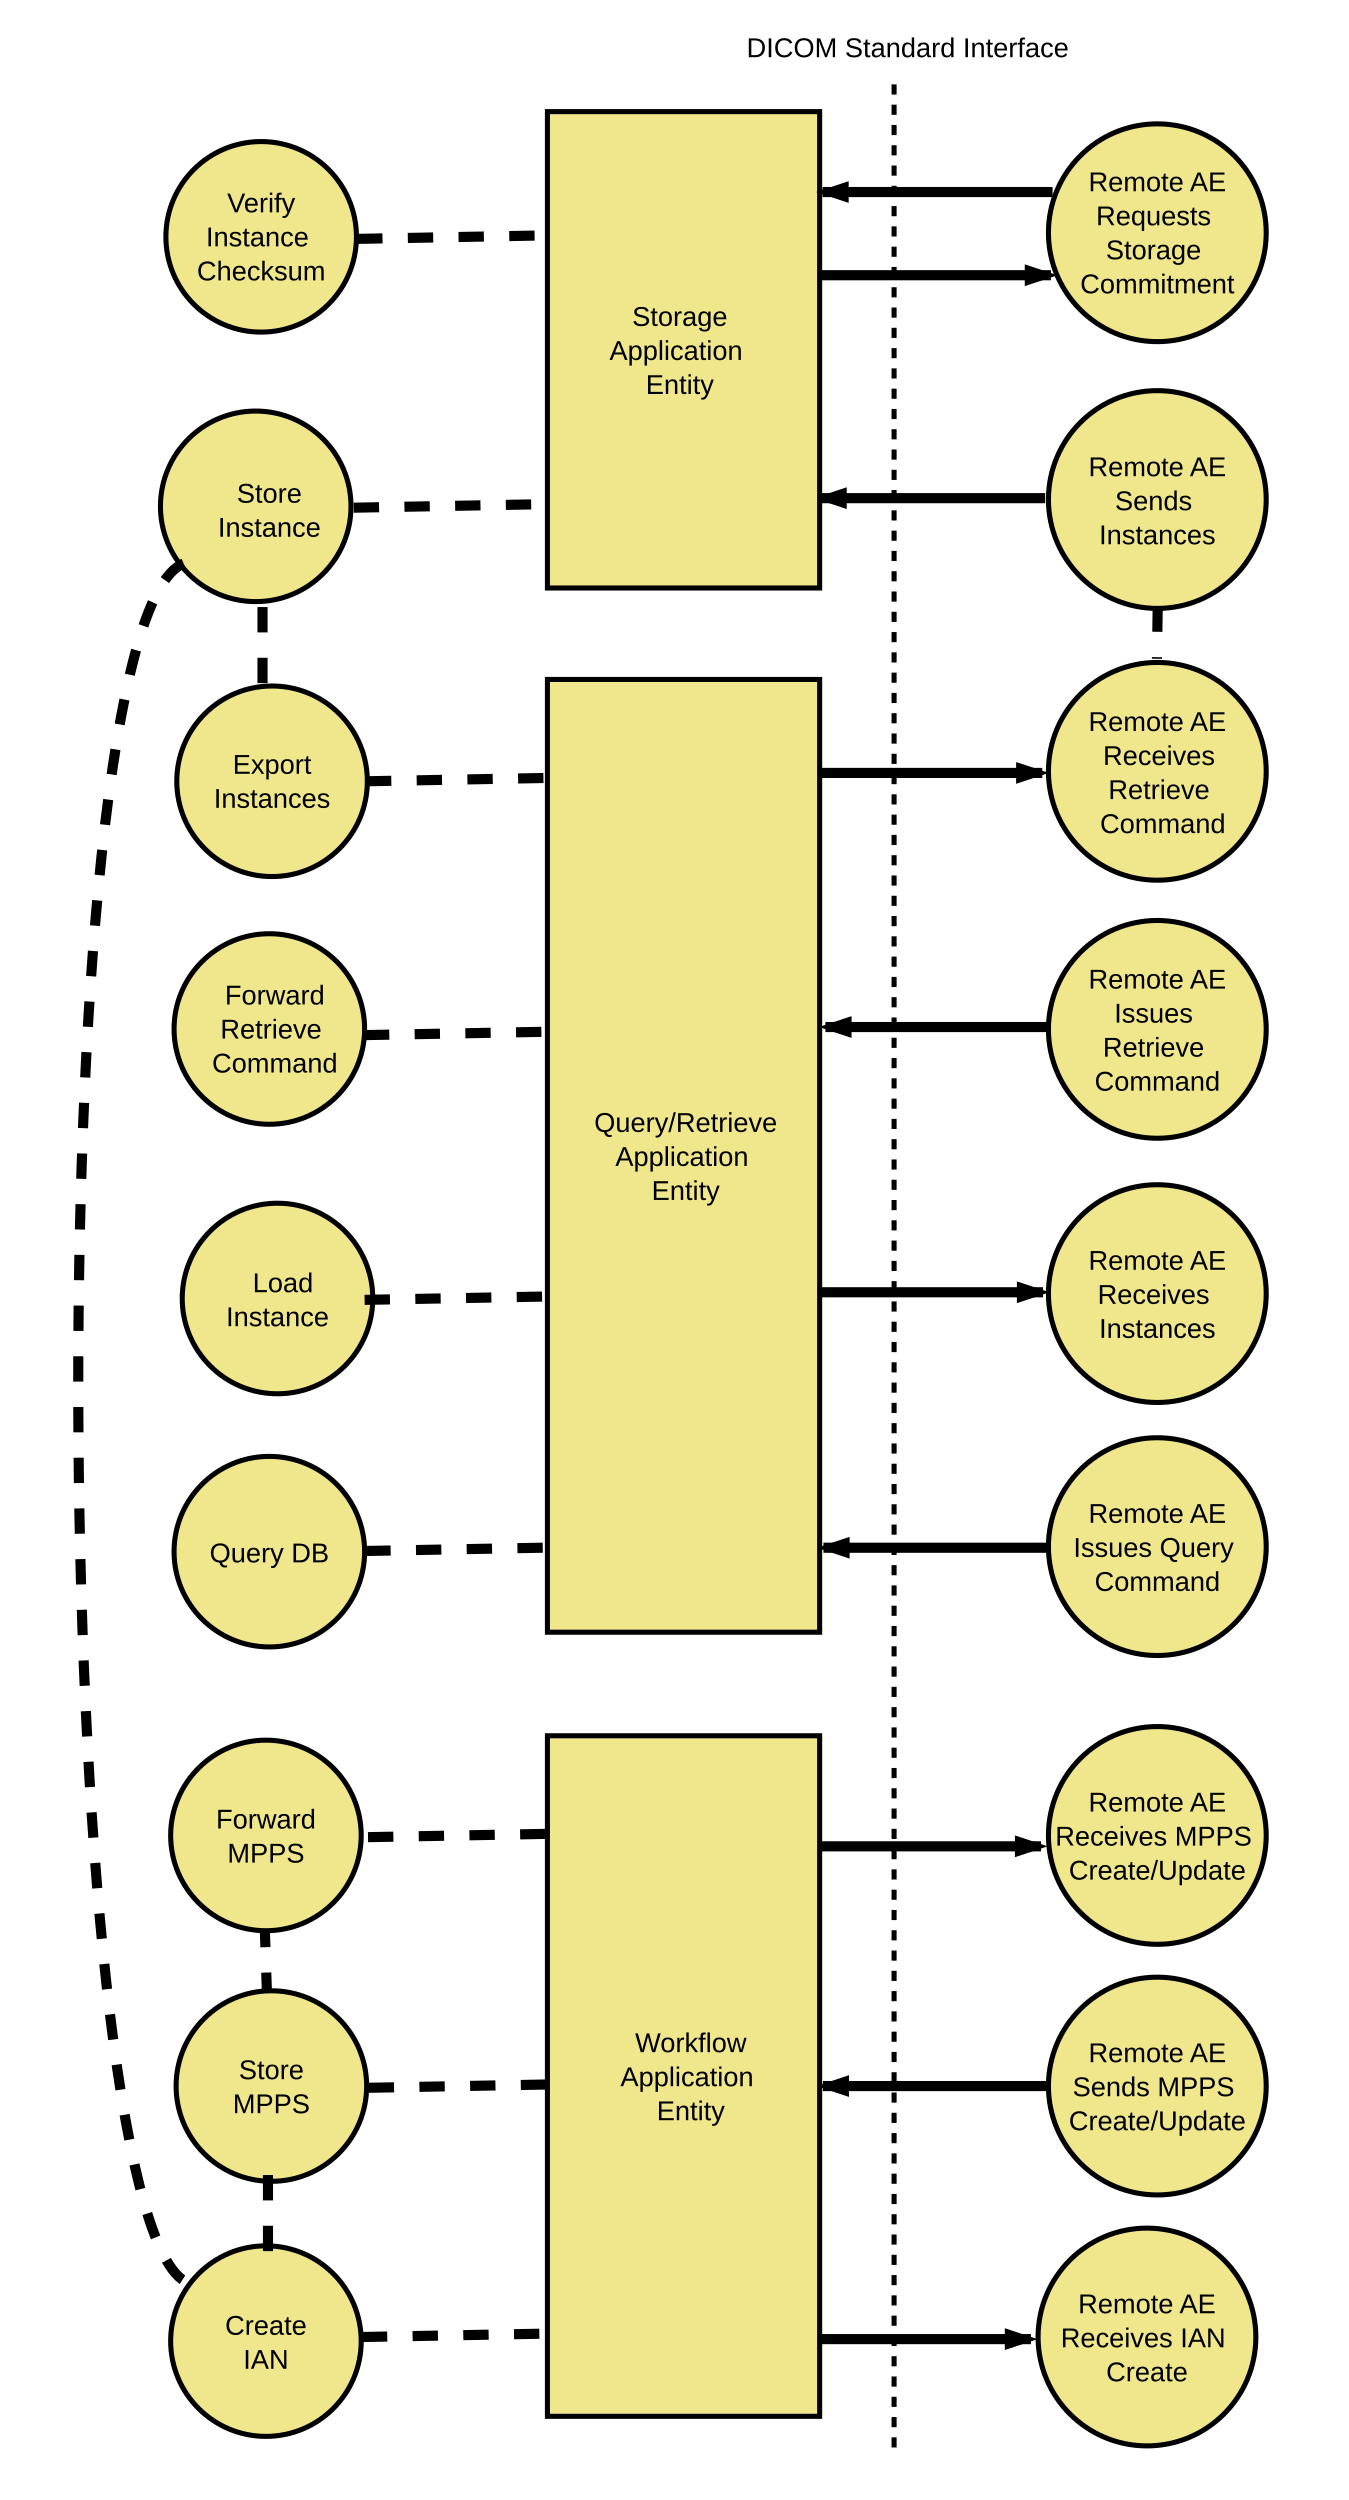
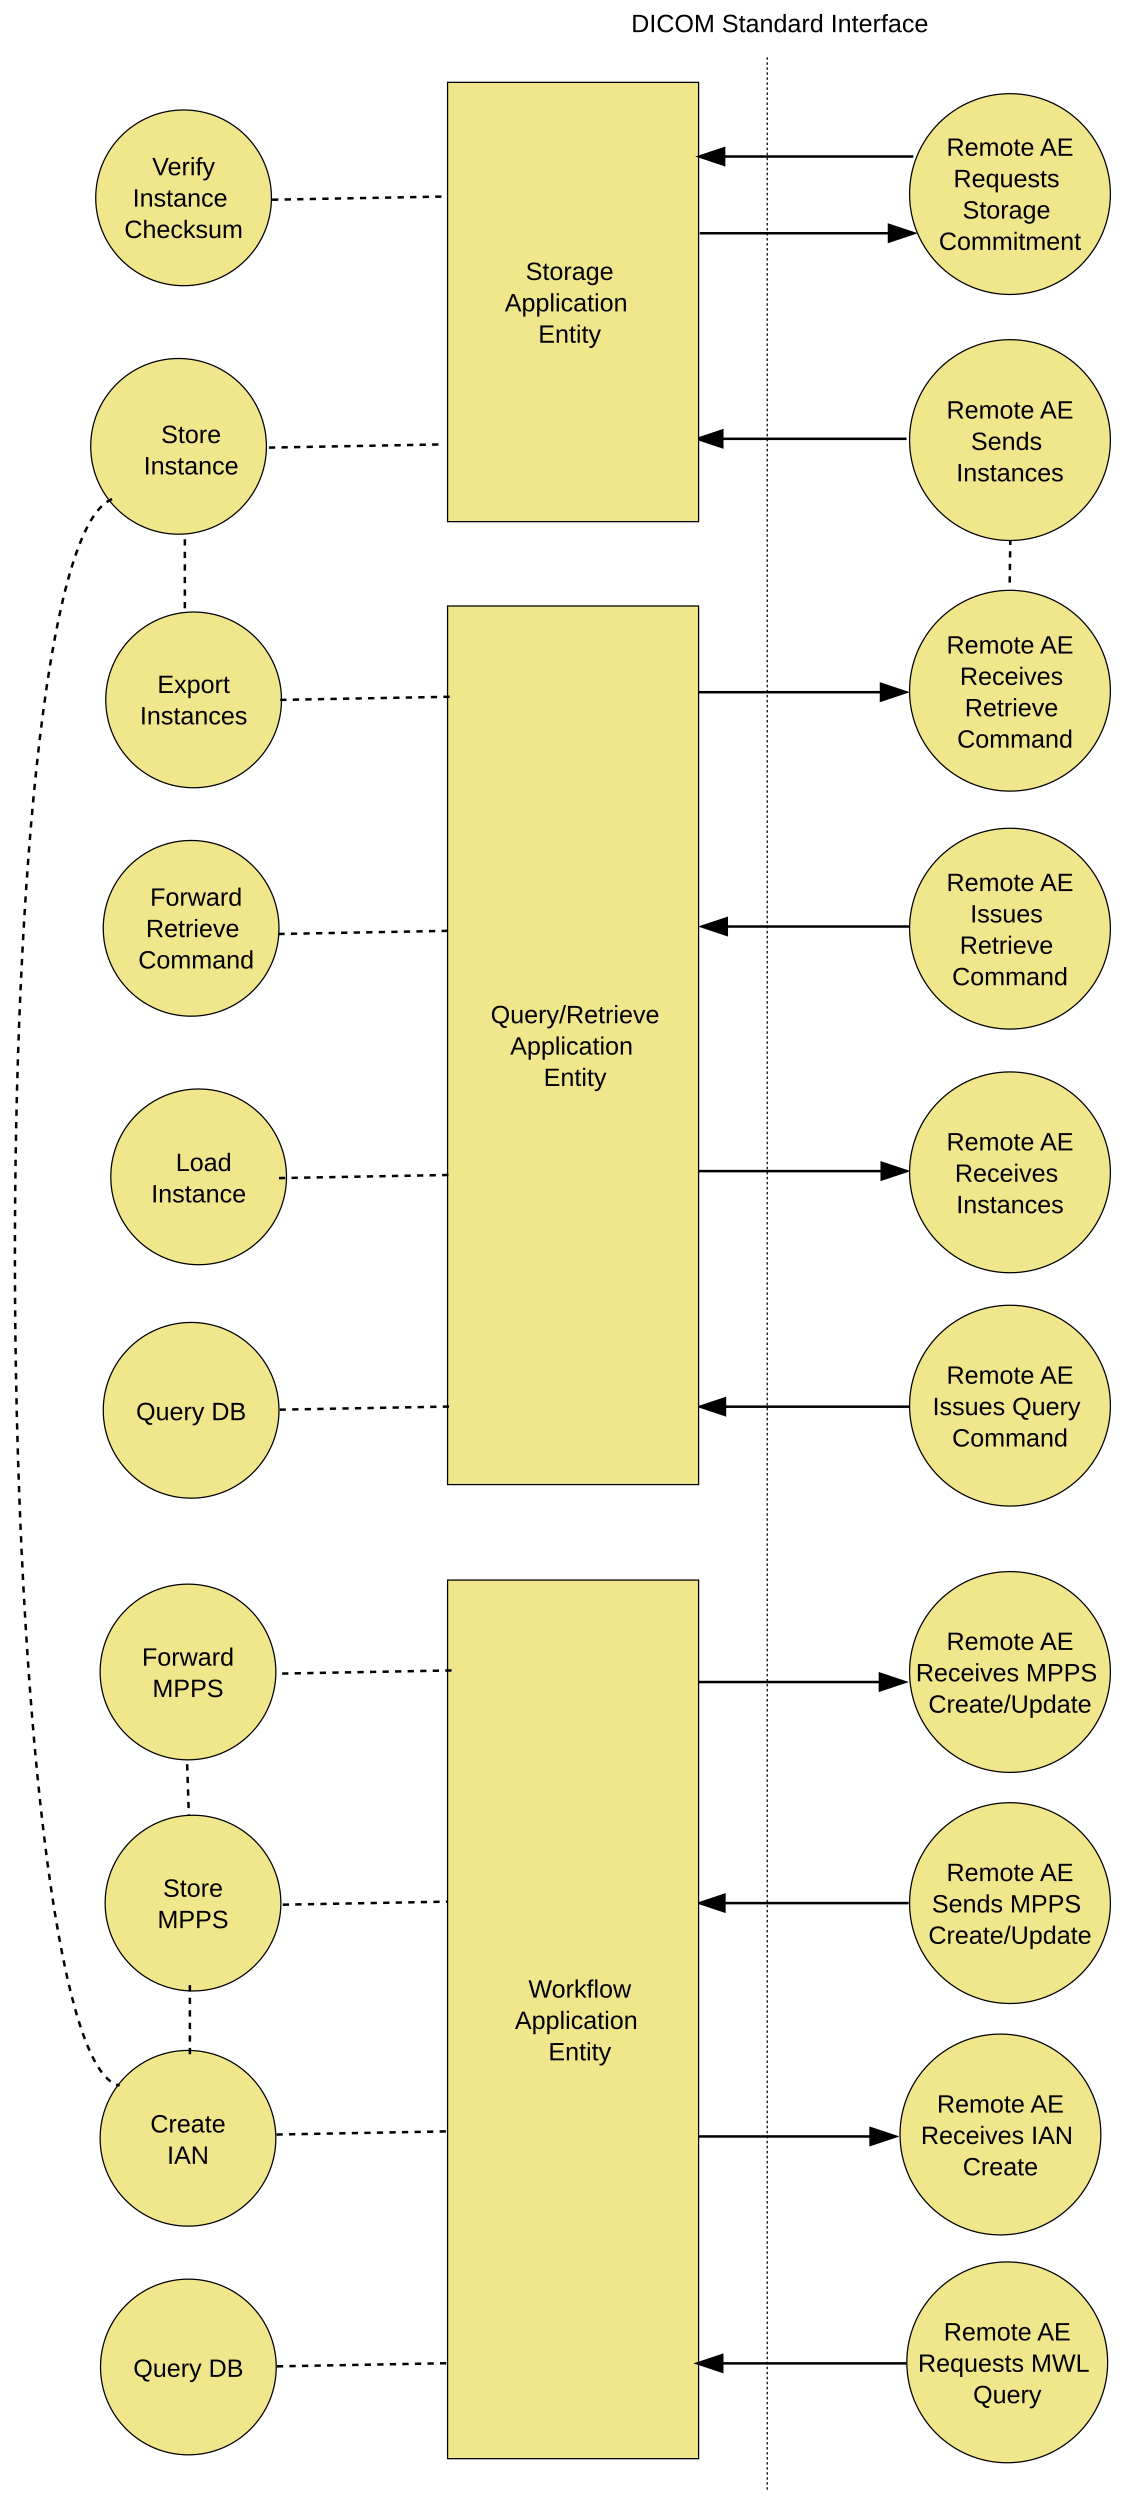
- <svg xmlns="http://www.w3.org/2000/svg" width="266px" height="493px" viewBox="-116.879 -2 991.02 1836.74" preserveAspectRatio="xMidYMid meet" zoomAndPan="disable">
+ <svg xmlns="http://www.w3.org/2000/svg" width="100%" height="100%" viewBox="-71.27 14.38 912.908 1991.804" preserveAspectRatio="xMidYMid meet" zoomAndPan="disable">
  <defs id="svgEditorDefs">
    <marker id="arrow8-6-left" markerHeight="6" markerUnits="strokeWidth" markerWidth="8" orient="auto" refX="3" refY="0" viewBox="0 -5 20 20">
      <path d="M 15 -5 L 0 0 L 15 5 z" fill="black" />
    </marker>
    <marker id="arrow20-16-left" markerHeight="16" markerUnits="strokeWidth" markerWidth="20" orient="auto" refX="3" refY="0" viewBox="0 -5 20 20">
      <path d="M 15 -5 L 0 0 L 15 5 z" fill="black" />
    </marker>
    <marker id="arrow20-16-right" markerHeight="16" markerUnits="strokeWidth" markerWidth="20" orient="auto" refX="-3" refY="0" viewBox="-15 -5 20 20">
      <path d="M -15 -5 L 0 0 L -15 5 z" fill="black" />
    </marker>
  </defs>
  <rect id="svgEditorBackground" x="-116.879" y="-2" width="991.02" height="1836.74" style="stroke: none; fill: none;" />
-   <line id="e1_line" x1="540" y1="60" x2="540" y2="1800" stroke="black" style="stroke-width: 1px; vector-effect: non-scaling-stroke; fill: none; stroke-dasharray: 2px, 2px;" />
+   <line id="e1_line" x1="540" y1="60" x2="540" y2="2000" stroke="black" style="stroke-width: 1px; vector-effect: non-scaling-stroke; fill: none; stroke-dasharray: 2px, 2px;" />
  <text fill="black" style="font-family: Arial; font-size: 20px; text-anchor: middle; font-weight: normal;" x="550" y="40" id="e16_texte" dy="" dx="">DICOM Standard Interface</text>
-   <g id="e42_group" transform="matrix(1 0 0 1 -100 874)">
-     <circle id="e43_circle" cx="138" cy="123" style="stroke-width: 1px; vector-effect: non-scaling-stroke;" stroke="black" r="70" fill="khaki" transform="matrix(1 0 0 1 43 141)" />
-     <text fill="black" style="font-family: Arial; font-size: 20px; text-anchor: middle;" x="140" y="108" id="e44_texte" transform="matrix(1 0 0 1 41.0078 163.859)">Query DB</text>
-   </g>
  <g id="e40_group" transform="matrix(1 0 0 1 87.669 1592.99)">
    <circle id="e41_circle" cx="658" cy="122" style="stroke-width: 1px; vector-effect: non-scaling-stroke;" stroke="black" r="80" fill="khaki" transform="matrix(1 0 0 1 -19.8779 1.59162e-12)" />
    <text fill="black" style="font-family: Arial; font-size: 20px; text-anchor: middle;" x="654" y="103" id="e42_texte" transform="matrix(1 0 0 1 -15.8701 1.53906)">Remote AE<tspan x="654" dy="1.25em" id="e43_tspan">Receives IAN</tspan>
      <tspan x="654" dy="1.25em" id="e44_tspan">Create</tspan>
    </text>
  </g>
  <line id="e85_line" x1="143" y1="1251" x2="280.464" y2="1248.46" stroke="black" style="stroke-width: 2px; fill: none; stroke-dasharray: 5px, 5px; vector-effect: non-scaling-stroke;" transform="matrix(1 0 0 1 11 280.888)" />
  <line id="e88_line" x1="632.866" y1="355.866" x2="463.866" y2="355.866" stroke="black" style="stroke-width: 2px; fill: none; marker-end: url(&quot;#arrow15-12-right&quot;); marker-start: url(&quot;#arrow20-16-left&quot;); vector-effect: non-scaling-stroke;" transform="matrix(1 0 0 1 16 210)" />
  <line id="e91_line" x1="470" y1="154" x2="635" y2="154" stroke="black" style="stroke-width: 2px; fill: none; marker-end: url(&quot;#arrow15-12-right&quot;); marker-start: url(&quot;#arrow20-16-left&quot;); vector-effect: non-scaling-stroke;" transform="matrix(1 0 0 1 16 210)" />
  <line id="e92_line" x1="473.558" y1="542.558" x2="638.558" y2="542.558" stroke="black" style="fill: none; marker-end: url(&quot;#arrow15-12-right&quot;); marker-start: url(&quot;#arrow20-16-left&quot;); vector-effect: non-scaling-stroke;" transform="matrix(1 0 0 1 16 210)" stroke-width="2" />
  <line id="e93_line" x1="633.424" y1="737.424" x2="464.424" y2="737.424" stroke="black" style="stroke-width: 2px; fill: none; marker-start: url(&quot;#arrow20-16-left&quot;); vector-effect: non-scaling-stroke;" transform="matrix(1 0 0 1 16 210)" />
-   <line id="e94_line" x1="472.116" y1="925.115" x2="637.116" y2="925.115" stroke="black" style="stroke-width: 2px; fill: none; marker-start: url(&quot;#arrow20-16-left&quot;); vector-effect: non-scaling-stroke;" transform="matrix(1 0 0 1 16 210)" />
+   <line id="e94_line" x1="472.116" y1="925.115" x2="637.116" y2="925.115" stroke="black" style="stroke-width: 2px; fill: none; marker-start: url(&quot;#arrow20-16-left&quot;); vector-effect: non-scaling-stroke;" transform="matrix(1, 0, 0, 1, 16, 210)" />
  <line id="e95_line" x1="471.674" y1="1322.67" x2="636.674" y2="1322.67" stroke="black" style="stroke-width: 2px; fill: none; marker-start: url(&quot;#arrow20-16-left&quot;); vector-effect: non-scaling-stroke;" transform="matrix(1 0 0 1 16 207.951)" />
  <line id="e96_line" x1="631.982" y1="1142.98" x2="462.982" y2="1142.98" stroke="black" style="stroke-width: 2px; fill: none; marker-end: url(&quot;#arrow15-12-right&quot;); marker-start: url(&quot;#arrow20-16-left&quot;); vector-effect: non-scaling-stroke;" transform="matrix(1 0 0 1 16 211.506)" />
  <line id="e97_line" x1="624.54" y1="1494.54" x2="455.539" y2="1494.54" stroke="black" style="stroke-width: 2px; fill: none; marker-end: url(&quot;#arrow15-12-right&quot;); marker-start: url(&quot;#arrow20-16-left&quot;); vector-effect: non-scaling-stroke;" transform="matrix(1 0 0 1 16 222)" />
  <line id="e99_line" x1="129" y1="1123" x2="131" y2="1183" stroke="black" style="stroke-width: 2px; fill: none; stroke-dasharray: 5px, 5px; vector-effect: non-scaling-stroke;" transform="matrix(1 0 0 1 -51.5 287)" />
  <line id="e100_line" x1="722.558" y1="160.558" x2="722" y2="199" stroke="black" style="stroke-width: 2px; fill: none; stroke-dasharray: 5px, 5px; vector-effect: non-scaling-stroke;" transform="matrix(1 0 0 1 11.126 283)" />
  <circle id="e79_circle" cx="142" cy="315" style="stroke-width: 1px; vector-effect: non-scaling-stroke;" stroke="black" r="70" fill="khaki" transform="matrix(1 0 0 1 -59.5 1215.62)" />
  <text fill="black" style="font-family: Arial; font-size: 20px; text-anchor: middle;" x="144" y="300" id="e80_texte" transform="matrix(1 0 0 1 -61.4922 1225.57)">Store<tspan x="144.001" dy="1.25em" y="">MPPS</tspan>
  </text>
  <circle id="e71_circle" cx="138" cy="316" style="stroke-width: 1px; vector-effect: non-scaling-stroke;" stroke="black" r="70" fill="khaki" transform="matrix(1 0 0 1 -59.5 1030.49)" />
  <text fill="black" style="font-family: Arial; font-size: 20px; text-anchor: middle;" x="134" y="298" id="e72_texte" transform="matrix(1 0 0 1 -55.4922 1043.44)">Forward<tspan x="133.999" dy="1.25em" y="">MPPS</tspan>
  </text>
  <circle id="e48_circle" cx="132" cy="428" style="stroke-width: 1px; vector-effect: non-scaling-stroke;" stroke="black" r="70" fill="khaki" transform="matrix(1 0 0 1 -45 524)" />
  <text fill="black" style="font-family: Arial; font-size: 20px; text-anchor: middle;" x="136" y="412" id="e49_texte" transform="matrix(1 0 0 1 -44.9844 535.359)">Load<tspan x="132" dy="1.25em" y="">Instance</tspan>
  </text>
  <circle id="e52_circle" cx="138" cy="432" style="stroke-width: 1px; vector-effect: non-scaling-stroke;" stroke="black" r="70" fill="khaki" transform="matrix(1 0 0 1 -55 140)" />
  <text fill="black" style="font-family: Arial; font-size: 20px; text-anchor: middle;" x="134" y="414" id="e53_texte" transform="matrix(1 0 0 1 -50.9922 152.5)">Export<tspan x="134" dy="1.25em" y="">Instances</tspan>
  </text>
  <circle id="e75_circle" cx="138" cy="496" style="stroke-width: 1px; vector-effect: non-scaling-stroke;" stroke="black" r="70" fill="khaki" transform="matrix(1 0 0 1 -59.5 1222)" />
  <text fill="black" style="font-family: Arial; font-size: 20px; text-anchor: middle;" x="134" y="478" id="e76_texte" transform="matrix(1 0 0 1 -55.4922 1235.36)">Create<tspan x="134" dy="1.25em">IAN</tspan>
  </text>
  <circle id="e58_circle" cx="805" cy="136" style="stroke-width: 1px; vector-effect: non-scaling-stroke;" stroke="black" r="80" fill="khaki" transform="matrix(1 0 0 1 -71.5951 428.694)" />
  <text fill="black" style="font-family: Arial; font-size: 20px; text-anchor: middle;" x="655" y="116" id="e59_texte" transform="matrix(1 0 0 1 78.4205 419.053)" dy="" dx="">Remote AE<tspan x="659" dy="1.25em" id="e60_tspan" y="">Receives</tspan>
    <tspan x="659" dy="1.25em" y="">Retrieve</tspan>
    <tspan x="659" dy="1.25em" y="">Command</tspan>
  </text>
  <circle id="e51_circle" cx="658" cy="122" style="stroke-width: 1px; vector-effect: non-scaling-stroke;" stroke="black" r="80" fill="khaki" transform="matrix(1 0 0 1 75.4049 632.274)" />
  <text fill="black" style="font-family: Arial; font-size: 20px; text-anchor: middle;" x="654" y="103" id="e52_texte" transform="matrix(1 0 0 1 79.4205 621.313)">Remote AE<tspan x="654" dy="1.25em">Issues</tspan>
    <tspan x="654" dy="1.25em">Retrieve</tspan>
    <tspan x="654" dy="1.25em">Command</tspan>
  </text>
  <circle id="e3_circle" cx="656" cy="324" style="stroke-width: 1px; vector-effect: non-scaling-stroke;" stroke="black" r="80" fill="khaki" transform="matrix(1 0 0 1 77.4047 1206.62)" />
  <text fill="black" style="font-family: Arial; font-size: 20px; text-anchor: middle;" x="652" y="305" id="e3_texte" transform="matrix(1 0 0 1 81.4127 1208.07)">Remote AE<tspan x="651.999" dy="1.25em" y="">Sends MPPS</tspan>
    <tspan x="651.999" dy="1.25em" y="">Create/Update</tspan>
  </text>
-   <circle id="e46_circle" cx="658" cy="122" style="stroke-width: 1px; vector-effect: non-scaling-stroke;" stroke="black" r="80" fill="khaki" transform="matrix(1 0 0 1 75.4049 1012.3)" />
-   <text fill="black" style="font-family: Arial; font-size: 20px; text-anchor: middle;" x="654" y="103" id="e47_texte" transform="matrix(1 0 0 1 79.4205 1013.84)">Remote AE<tspan x="654" dy="1.25em">Issues Query</tspan>
+   <circle id="e46_circle" cx="658" cy="122" style="stroke-width: 1px; vector-effect: non-scaling-stroke;" stroke="black" r="80" fill="khaki" transform="matrix(1, 0, 0, 1, 75.4049, 1012.3)" />
+   <text fill="black" style="font-family: Arial; font-size: 20px; text-anchor: middle;" x="654" y="103" id="e47_texte" transform="matrix(1, 0, 0, 1, 79.4205, 1013.84)">Remote AE<tspan x="654" dy="1.25em">Issues Query</tspan>
    <tspan x="654" dy="1.25em">Command</tspan>
  </text>
  <circle id="e30_circle" cx="800" cy="120" style="stroke-width: 1px; vector-effect: non-scaling-stroke;" stroke="black" r="80" fill="khaki" transform="matrix(1 0 0 1 -66.5951 245)" />
  <text fill="black" style="font-family: Arial; font-size: 20px; text-anchor: middle;" x="654" y="103" id="e31_texte" transform="matrix(1 0 0 1 79.4205 244.859)">Remote AE<tspan x="654" dy="1.25em" id="e32_tspan">Sends</tspan>
    <tspan x="654" dy="1.25em">Instances</tspan>
  </text>
  <rect x="289" y="-383" style="stroke-width: 1px; vector-effect: non-scaling-stroke;" stroke="black" id="e7_rectangle" width="200" height="700" fill="khaki" transform="matrix(1 0 0 1 -3.68465 880.186)" ry="0" rx="0" />
  <text fill="black" style="font-family: Arial; font-size: 20px; text-anchor: middle;" x="383.292" y="-236.945" id="e8_texte" transform="matrix(1 0 0 1 3.61214 1066.55)">Query/Retrieve<tspan x="383.292" dy="1.25em">Application</tspan>
    <tspan x="383.292" dy="1.25em">Entity</tspan>
  </text>
-   <rect x="280" y="-300" style="stroke-width: 1px; vector-effect: non-scaling-stroke;" stroke="black" id="e12_rectangle" width="200" height="500" fill="khaki" ry="0" rx="0" transform="matrix(1 0 0 1 5.31541 1573.26)" />
-   <text fill="black" style="font-family: Arial; font-size: 20px; text-anchor: middle;" x="383.292" y="-416.945" id="e13_texte" transform="matrix(1 0 0 1 7.35738 1922.66)">Workflow<tspan x="383.291" dy="1.25em" y="">Application</tspan>
+   <rect x="280" y="-300" style="stroke-width: 1px; vector-effect: non-scaling-stroke;" stroke="black" id="e12_rectangle" width="200" height="700" fill="khaki" ry="0" rx="0" transform="matrix(1, 0, 0, 1, 5.31536, 1573.26)" />
+   <text fill="black" style="font-family: Arial; font-size: 20px; text-anchor: middle;" x="383.292" y="-416.945" id="e13_texte" transform="matrix(1, 0, 0, 1, 7.35739, 2022.85)">Workflow<tspan x="383.291" dy="1.25em" y="">Application</tspan>
    <tspan x="383.291" dy="1.25em" y="">Entity</tspan>
  </text>
  <circle id="e35_circle" cx="658" cy="122" style="stroke-width: 1px; vector-effect: non-scaling-stroke;" stroke="black" r="80" fill="khaki" transform="matrix(1 0 0 1 75.4049 826.401)" />
  <text fill="black" style="font-family: Arial; font-size: 20px; text-anchor: middle;" x="654" y="103" id="e37_texte" transform="matrix(1 0 0 1 79.4205 827.94)">Remote AE<tspan x="654" dy="1.25em" id="e38_tspan">Receives</tspan>
    <tspan x="654" dy="1.25em">Instances</tspan>
  </text>
  <circle id="e25_circle" cx="658" cy="-58" style="stroke-width: 1px; vector-effect: non-scaling-stroke;" stroke="black" r="80" fill="khaki" transform="matrix(1 0 0 1 75.4049 1404.49)" />
  <text fill="black" style="font-family: Arial; font-size: 20px; text-anchor: middle;" x="654" y="-77" id="e26_texte" transform="matrix(1 0 0 1 79.4205 1405.94)">Remote AE<tspan x="653.999" dy="1.25em" id="e27_tspan" y="">Receives MPPS</tspan>
    <tspan x="653.999" dy="1.25em" id="e28_tspan" y="">Create/Update</tspan>
  </text>
  <circle id="e5_circle" cx="128" cy="121" style="stroke-width: 1px; vector-effect: non-scaling-stroke;" stroke="black" r="70" fill="khaki" transform="matrix(1 0 0 1 -57 249)" />
  <text fill="black" style="font-family: Arial; font-size: 20px; text-anchor: middle;" x="140" y="108" id="e7_texte" transform="matrix(1 0 0 1 -58.9844 259.359)">Store<tspan x="140.001" dy="1.25em" y="">Instance</tspan>
  </text>
  <rect x="280" y="80" style="stroke-width: 1px; vector-effect: non-scaling-stroke;" stroke="black" id="e35_rectangle" width="200" height="350" fill="khaki" ry="0" rx="0" transform="matrix(1 0 0 1 5.31541 0)" />
  <text fill="black" style="font-family: Arial; font-size: 20px; text-anchor: middle;" x="382.586" y="200" id="e36_texte" dy="" dx="" transform="matrix(1 0 0 1 1.42109e-14 37.4531)">Storage<tspan x="382.586" dy="1.25em">Application</tspan>
    <tspan x="382.586" dy="1.25em">Entity</tspan>
  </text>
  <circle id="e103_circle" cx="794" cy="-76" style="stroke-width: 1px; vector-effect: non-scaling-stroke;" stroke="black" r="80" fill="khaki" transform="matrix(1 0 0 1 -60.5951 245)" />
  <text fill="black" style="font-family: Arial; font-size: 20px; text-anchor: middle;" x="648" y="-93" id="e104_texte" transform="matrix(1 0 0 1 85.4205 231.5)">Remote AE<tspan x="648" dy="1.25em">Requests</tspan>
    <tspan x="648" dy="1.25em">Storage</tspan>
    <tspan x="648" dy="1.25em">Commitment</tspan>
  </text>
  <circle id="e108_circle" cx="132" cy="-77" style="stroke-width: 1px; vector-effect: non-scaling-stroke;" stroke="black" r="70" fill="khaki" transform="matrix(1 0 0 1 -57 249)" />
  <text fill="black" style="font-family: Arial; font-size: 20px; text-anchor: middle;" x="134" y="-92" id="e109_texte" transform="matrix(1 0 0 1 -58.9844 246)">Verify<tspan x="134" dy="1.25em" y="">Instance</tspan>
    <tspan x="134" dy="1.25em" y="">Checksum</tspan>
  </text>
  <line id="e113_line" x1="656.43" y1="139.089" x2="487.43" y2="139.089" stroke="black" style="stroke-width: 2px; fill: none; marker-end: url(&quot;#arrow20-16-right&quot;); vector-effect: non-scaling-stroke;" />
  <line id="e115_line" x1="655.211" y1="200.211" x2="486.212" y2="200.211" stroke="black" style="stroke-width: 2px; fill: none; marker-start: url(&quot;#arrow20-16-left&quot;); vector-effect: non-scaling-stroke;" />
  <circle id="e117_circle" cx="126" cy="230" style="stroke-width: 1px; vector-effect: non-scaling-stroke;" stroke="black" r="70" fill="khaki" transform="matrix(1 0 0 1 -45 524)" />
  <text fill="black" style="font-family: Arial; font-size: 20px; text-anchor: middle;" x="130" y="214" id="e118_texte" transform="matrix(1 0 0 1 -44.9844 522)">Forward<tspan x="130" dy="1.25em">Retrieve</tspan>
    <tspan x="130" dy="1.25em">Command</tspan>
  </text>
  <polyline stroke="black" stroke-width="2.956" id="e120_polyline" style="fill: none;" points="74 1704" transform="matrix(1 0 0 1 -66 16)" />
  <line id="e122_line" x1="127.5" y1="157" x2="127.5" y2="217" stroke="black" style="stroke-width: 2px; fill: none; stroke-dasharray: 5px, 5px; vector-effect: non-scaling-stroke;" transform="matrix(1 0 0 1 -51.5 287)" />
  <line id="e123_line" x1="142.501" y1="1076.5" x2="279.964" y2="1073.96" stroke="black" style="stroke-width: 2px; fill: none; stroke-dasharray: 5px, 5px; vector-effect: non-scaling-stroke;" transform="matrix(1 0 0 1 11 271.253)" />
  <line id="e124_line" x1="138.001" y1="1420" x2="275.465" y2="1417.46" stroke="black" style="stroke-width: 2px; fill: none; stroke-dasharray: 5px, 5px; vector-effect: non-scaling-stroke;" transform="matrix(1 0 0 1 11 295)" />
-   <line id="e125_line" x1="140.501" y1="854.5" x2="277.964" y2="851.96" stroke="black" style="stroke-width: 2px; fill: none; stroke-dasharray: 5px, 5px; vector-effect: non-scaling-stroke;" transform="matrix(1 0 0 1 11 283)" />
+   <line id="e125_line" x1="140.501" y1="854.5" x2="277.964" y2="851.96" stroke="black" style="stroke-width: 2px; fill: none; stroke-dasharray: 5px, 5px; vector-effect: non-scaling-stroke;" transform="matrix(1, 0, 0, 1, 11, 283)" />
  <line id="e126_line" x1="140.001" y1="670.001" x2="277.465" y2="667.461" stroke="black" style="stroke-width: 2px; fill: none; stroke-dasharray: 5px, 5px; vector-effect: non-scaling-stroke;" transform="matrix(1 0 0 1 11 283)" />
  <line id="e127_line" x1="139.502" y1="475.501" x2="276.965" y2="472.961" stroke="black" style="stroke-width: 2px; fill: none; stroke-dasharray: 5px, 5px; vector-effect: non-scaling-stroke;" transform="matrix(1 0 0 1 11 283)" />
  <line id="e128_line" x1="141.002" y1="289.001" x2="278.466" y2="286.461" stroke="black" style="stroke-width: 2px; fill: none; stroke-dasharray: 5px, 5px; vector-effect: non-scaling-stroke;" transform="matrix(1 0 0 1 11 283)" />
  <line id="e129_line" x1="134.503" y1="-109.498" x2="271.966" y2="-112.038" stroke="black" style="stroke-width: 2px; fill: none; stroke-dasharray: 5px, 5px; vector-effect: non-scaling-stroke;" transform="matrix(1 0 0 1 11 283)" />
  <line id="e130_line" x1="132.003" y1="88.002" x2="269.466" y2="85.462" stroke="black" style="stroke-width: 2px; fill: none; stroke-dasharray: 5px, 5px; vector-effect: non-scaling-stroke;" transform="matrix(1 0 0 1 11 283)" />
  <path stroke="black" style="fill: none; stroke-width: 2px; vector-effect: non-scaling-stroke; stroke-dasharray: 5px, 5px;" id="e133_arc3" d="M 18 412 c -110 44 -98 1244 6 1264" />
  <line id="e134_line" x1="131.5" y1="1297" x2="131.5" y2="1357" stroke="black" style="stroke-width: 2px; fill: none; stroke-dasharray: 5px, 5px; vector-effect: non-scaling-stroke;" transform="matrix(1 0 0 1 -51.5 299)" />
+   <circle id="e43_circle" cx="138" cy="123" style="stroke-width: 1px; vector-effect: non-scaling-stroke;" stroke="black" r="70" fill="khaki" transform="matrix(1, 0, 0, 1, -57, 1015)" />
+   <text fill="black" style="font-family: Arial; font-size: 20px; text-anchor: middle;" x="140" y="108" id="e44_texte" transform="matrix(1, 0, 0, 1, -58.9922, 1037.86)">Query DB</text>
+   <circle id="e37_circle" cx="655.816" cy="884.215" style="stroke-width: 1px; vector-effect: non-scaling-stroke;" stroke="black" r="80" fill="khaki" transform="matrix(1, 0, 0, 1, 75.4049, 1012.3)" />
+   <line id="e38_line" x1="469.932" y1="1687.33" x2="634.932" y2="1687.33" stroke="black" style="stroke-width: 2px; fill: none; marker-start: url(&quot;#arrow20-16-left&quot;); vector-effect: non-scaling-stroke;" transform="matrix(1, 0, 0, 1, 16, 210)" />
+   <line id="e39_line" x1="138.317" y1="1616.71" x2="275.78" y2="1614.17" stroke="black" style="stroke-width: 2px; fill: none; stroke-dasharray: 5px, 5px; vector-effect: non-scaling-stroke;" transform="matrix(1, 0, 0, 1, 11, 283)" />
+   <circle id="e40_circle" cx="135.816" cy="885.215" style="stroke-width: 1px; vector-effect: non-scaling-stroke;" stroke="black" r="70" fill="khaki" transform="matrix(1, 0, 0, 1, -57, 1015)" />
+   <text fill="black" style="font-family: Arial; font-size: 20px; text-anchor: middle;" x="651.816" y="865.215" id="e41_texte" transform="matrix(1, 0, 0, 1, 79.4205, 1013.84)">Remote AE<tspan x="651.816" dy="1.25em">Requests MWL</tspan>
+     <tspan x="651.816" dy="1.25em">Query</tspan>
+   </text>
+   <text fill="black" style="font-family: Arial; font-size: 20px; text-anchor: middle;" x="137.816" y="870.215" id="e46_texte" transform="matrix(1, 0, 0, 1, -58.9922, 1037.86)">Query DB</text>
</svg>
